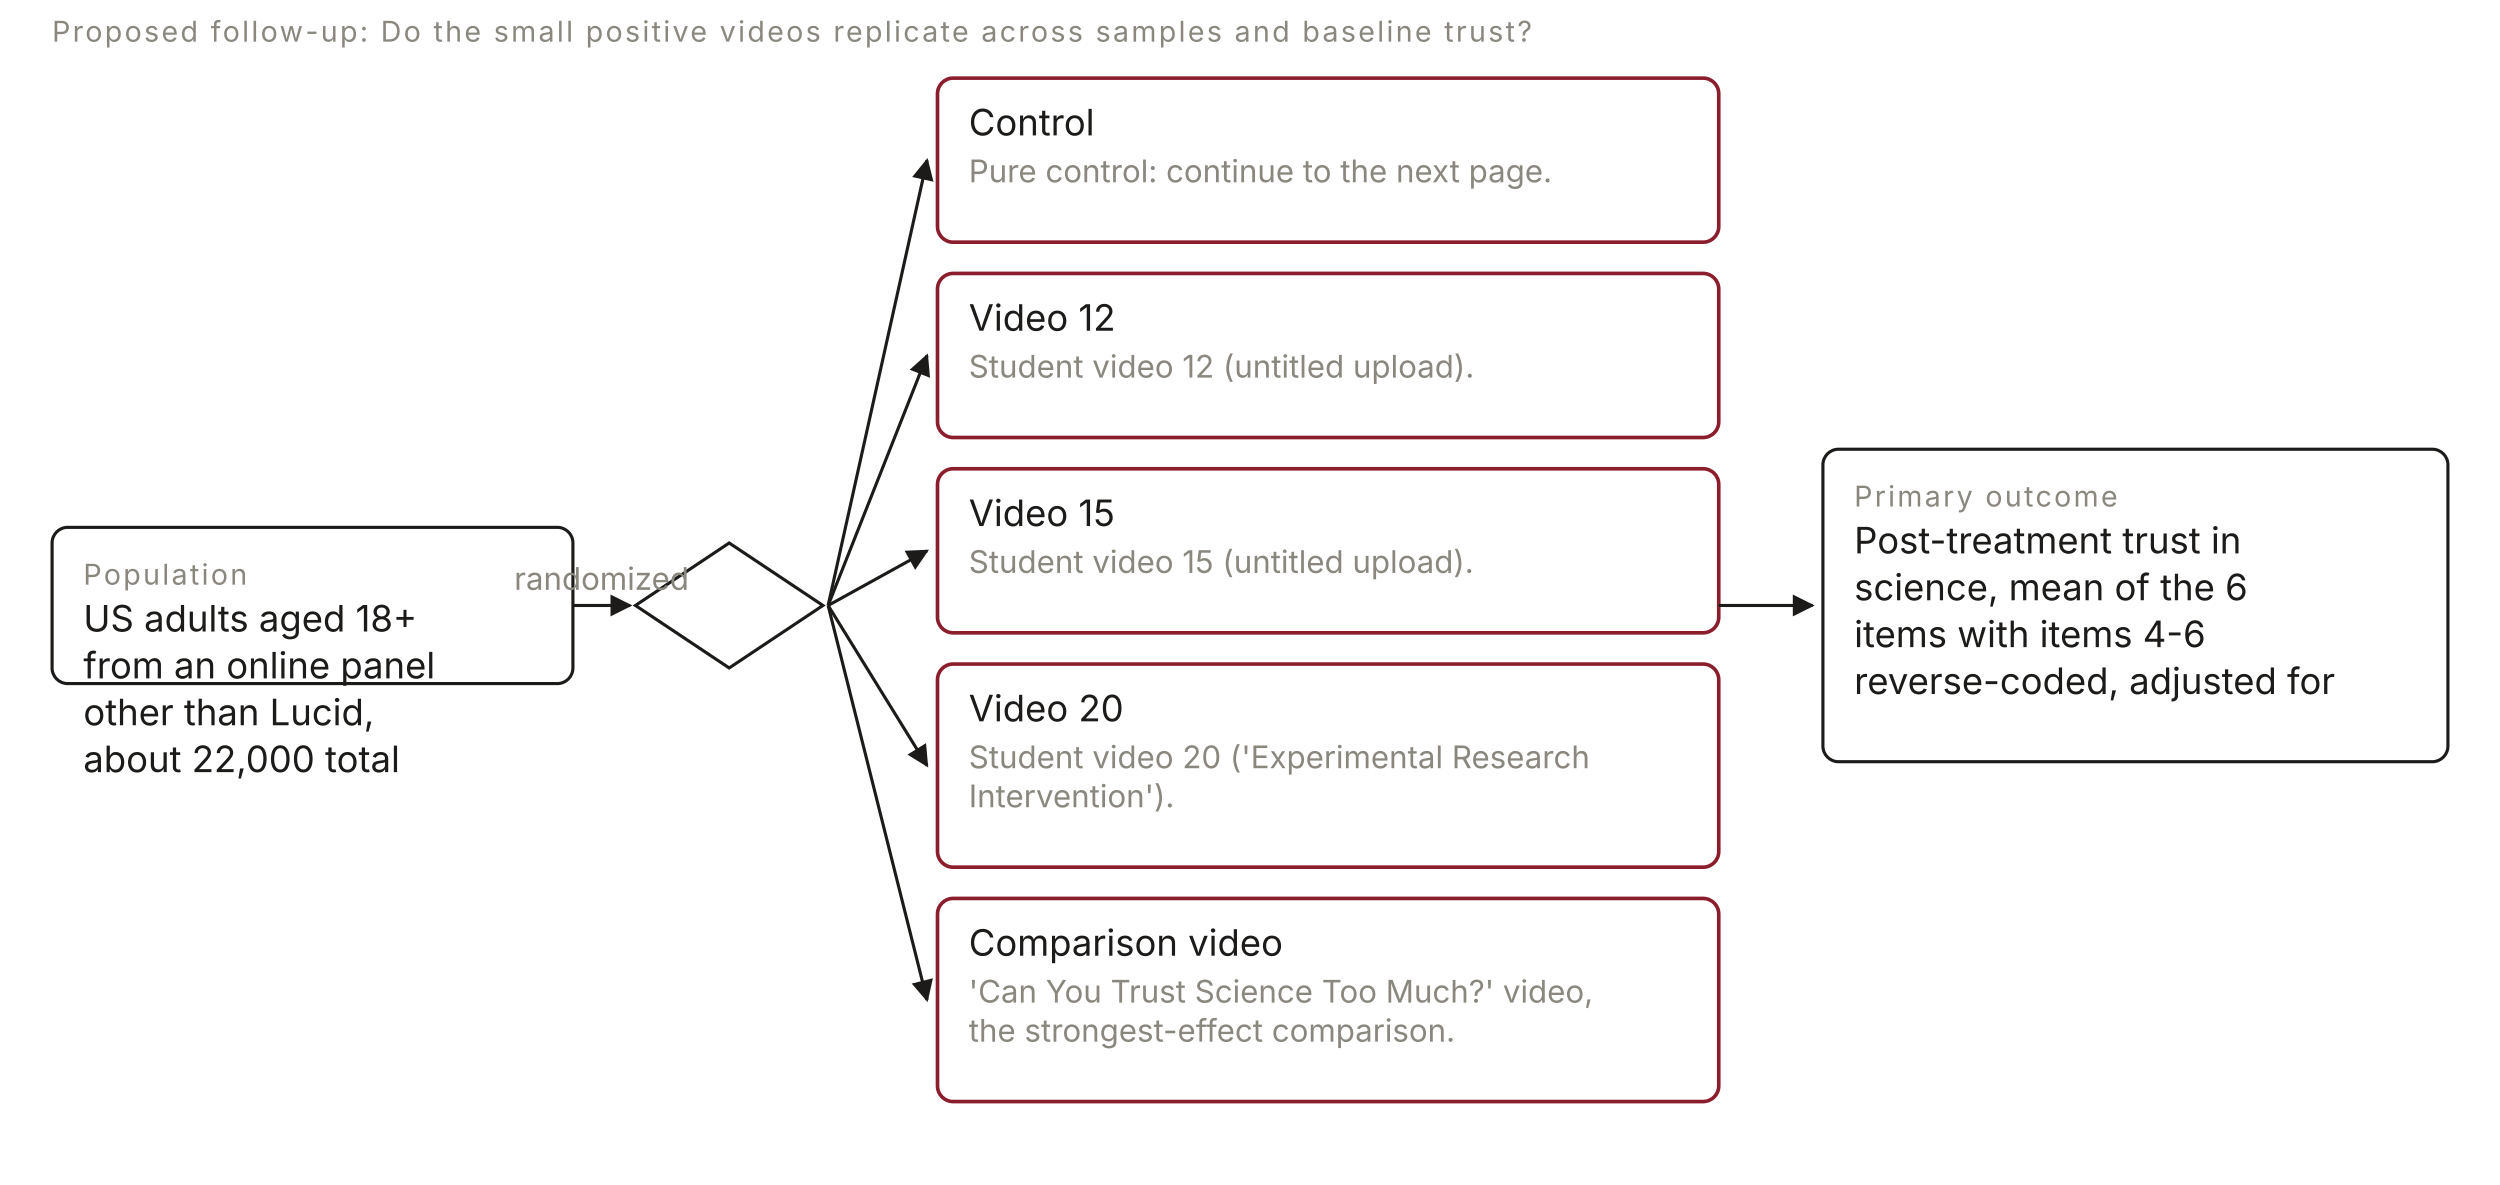
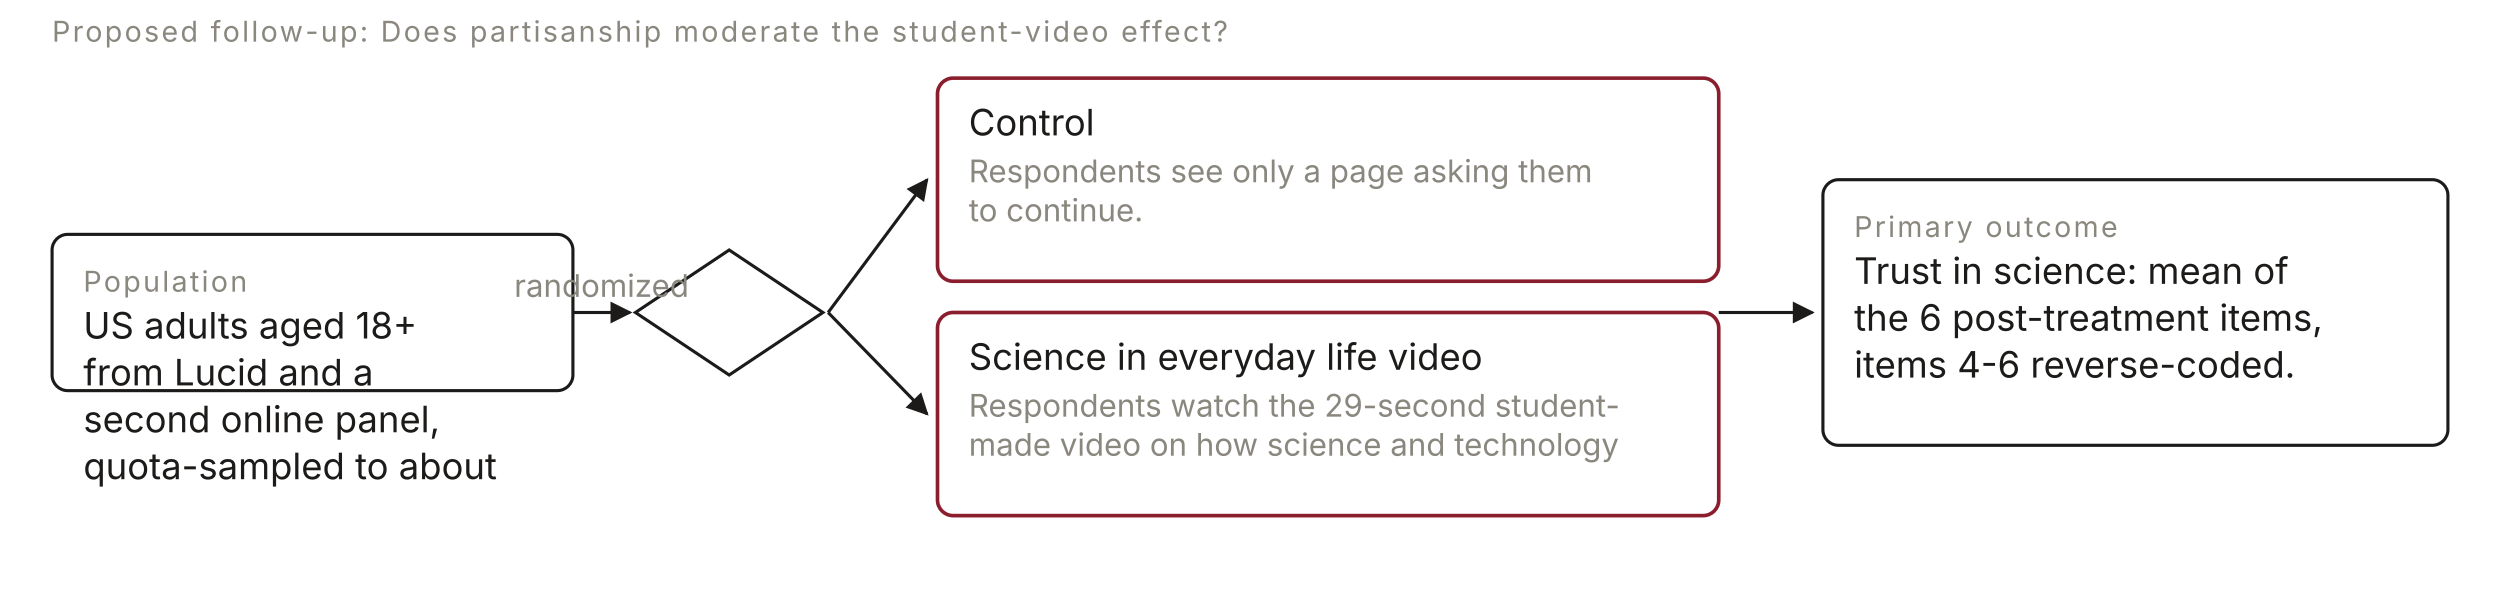
- <svg xmlns="http://www.w3.org/2000/svg" viewBox="0 0 960 455" width="100%" role="img" aria-labelledby="fd-title fd-desc">
+ <svg xmlns="http://www.w3.org/2000/svg" viewBox="0 0 960 230" width="100%" role="img" aria-labelledby="fd-title fd-desc">
  <style>
:root{--fd-ink:#1c1b19;--fd-muted:#8a877f;--fd-rule:#d9d5cc;--fd-accent:#8b1e2d;--fd-bg:#ffffff}
@media (prefers-color-scheme: dark){:root{--fd-ink:#ecebe6;--fd-muted:#b4b1a9;--fd-rule:#4a4a52;--fd-accent:#e08a96;--fd-bg:#1d1d23}}
.box{fill:var(--fd-bg,#fff);stroke:var(--fd-ink,#1c1b19);stroke-width:1.2}
.arm{fill:var(--fd-bg,#fff);stroke:var(--fd-accent,#8b1e2d);stroke-width:1.4}
.soft{fill:var(--fd-bg,#fff);stroke:var(--fd-rule,#d9d5cc);stroke-width:1.2}
text{font-family:Inter,Helvetica,Arial,sans-serif;fill:var(--fd-ink,#1c1b19);font-size:14px}
.cap{font-size:12px;fill:var(--fd-muted,#8a877f)}
.kicker{font-size:11px;letter-spacing:.08em;fill:var(--fd-muted,#8a877f);text-transform:uppercase}
.edge{stroke:var(--fd-ink,#1c1b19);stroke-width:1.2;fill:none;marker-end:url(#fd-arrow)}
.assoc{stroke-dasharray:5 4}
#fd-arrow path{fill:var(--fd-ink,#1c1b19)}
</style>
  <defs>
    <marker id="fd-arrow" viewBox="0 0 10 10" refX="9" refY="5" markerWidth="7" markerHeight="7" orient="auto-start-reverse">
      <path d="M0,0 L10,5 L0,10 z" />
    </marker>
  </defs>
-   <text class="kicker" x="20" y="16">Proposed follow-up: Do the small positive videos replicate across samples and baseline trust?</text>
+   <text class="kicker" x="20" y="16">Proposed follow-up: Does partisanship moderate the student-video effect?</text>
  <g>
-     <rect class="box" x="20" y="202.5" width="200" height="60" rx="6" />
-     <text class="kicker" x="32" y="224.5">Population</text>
-     <text x="32" y="242.5">US adults aged 18+</text>
-     <text x="32" y="260.5">from an online panel</text>
-     <text x="32" y="278.5">other than Lucid,</text>
-     <text x="32" y="296.5">about 22,000 total</text>
+     <rect class="box" x="20" y="90.0" width="200" height="60" rx="6" />
+     <text class="kicker" x="32" y="112.0">Population</text>
+     <text x="32" y="130.0">US adults aged 18+</text>
+     <text x="32" y="148.0">from Lucid and a</text>
+     <text x="32" y="166.0">second online panel,</text>
+     <text x="32" y="184.0">quota-sampled to about</text>
  </g>
-   <polygon class="box" points="280,208.5 316,232.5 280,256.5 244,232.5" />
-   <path class="edge" d="M220,232.5 L242,232.5" />
-   <text class="cap" x="231.0" y="226.5" text-anchor="middle">randomized</text>
-   <g id="arm-c_control" data-text="Pure control: continue to the next page.">
-     <rect class="arm" x="360" y="30" width="300" height="63" rx="6" />
+   <polygon class="box" points="280,96.0 316,120.0 280,144.0 244,120.0" />
+   <path class="edge" d="M220,120.0 L242,120.0" />
+   <text class="cap" x="231.0" y="114.0" text-anchor="middle">randomized</text>
+   <g id="arm-c_control" data-text="Respondents see only a page asking them to continue.">
+     <rect class="arm" x="360" y="30" width="300" height="78" rx="6" />
    <text x="372" y="52">Control</text>
-     <text class="cap" x="372" y="70">Pure control: continue to the next page.</text>
+     <text class="cap" x="372" y="70">Respondents see only a page asking them</text>
+     <text class="cap" x="372" y="85">to continue.</text>
  </g>
-   <path class="edge" d="M318,232.5 L356,61.5" />
-   <g id="arm-c_v12" data-text="Student video 12 (untitled upload).">
-     <rect class="arm" x="360" y="105" width="300" height="63" rx="6" />
-     <text x="372" y="127">Video 12</text>
-     <text class="cap" x="372" y="145">Student video 12 (untitled upload).</text>
+   <path class="edge" d="M318,120.0 L356,69.0" />
+   <g id="arm-c_video" data-text="Respondents watch the 29-second student-made video on how science and technology are present in everyday life.">
+     <rect class="arm" x="360" y="120" width="300" height="78" rx="6" />
+     <text x="372" y="142">Science in everyday life video</text>
+     <text class="cap" x="372" y="160">Respondents watch the 29-second student-</text>
+     <text class="cap" x="372" y="175">made video on how science and technology</text>
  </g>
-   <path class="edge" d="M318,232.5 L356,136.5" />
-   <g id="arm-c_v15" data-text="Student video 15 (untitled upload).">
-     <rect class="arm" x="360" y="180" width="300" height="63" rx="6" />
-     <text x="372" y="202">Video 15</text>
-     <text class="cap" x="372" y="220">Student video 15 (untitled upload).</text>
+   <path class="edge" d="M318,120.0 L356,159.0" />
+   <g>
+     <rect class="box" x="700" y="69.0" width="240" height="102" rx="6" />
+     <text class="kicker" x="712" y="91.0">Primary outcome</text>
+     <text x="712" y="109.0">Trust in science: mean of</text>
+     <text x="712" y="127.0">the 6 post-treatment items,</text>
+     <text x="712" y="145.0">items 4-6 reverse-coded.</text>
  </g>
-   <path class="edge" d="M318,232.5 L356,211.5" />
-   <g id="arm-c_v20" data-text="Student video 20 ('Experimental Research Intervention').">
-     <rect class="arm" x="360" y="255" width="300" height="78" rx="6" />
-     <text x="372" y="277">Video 20</text>
-     <text class="cap" x="372" y="295">Student video 20 ('Experimental Research</text>
-     <text class="cap" x="372" y="310">Intervention').</text>
-   </g>
-   <path class="edge" d="M318,232.5 L356,294.0" />
-   <g id="arm-c_cmp" data-text="'Can You Trust Science Too Much?' video, the strongest-effect comparison.">
-     <rect class="arm" x="360" y="345" width="300" height="78" rx="6" />
-     <text x="372" y="367">Comparison video</text>
-     <text class="cap" x="372" y="385">'Can You Trust Science Too Much?' video,</text>
-     <text class="cap" x="372" y="400">the strongest-effect comparison.</text>
-   </g>
-   <path class="edge" d="M318,232.5 L356,384.0" />
-   <g>
-     <rect class="box" x="700" y="172.5" width="240" height="120" rx="6" />
-     <text class="kicker" x="712" y="194.5">Primary outcome</text>
-     <text x="712" y="212.5">Post-treatment trust in</text>
-     <text x="712" y="230.5">science, mean of the 6</text>
-     <text x="712" y="248.5">items with items 4-6</text>
-     <text x="712" y="266.5">reverse-coded, adjusted for</text>
-   </g>
-   <path class="edge" d="M660,232.5 L696,232.5" />
+   <path class="edge" d="M660,120.0 L696,120.0" />
</svg>
